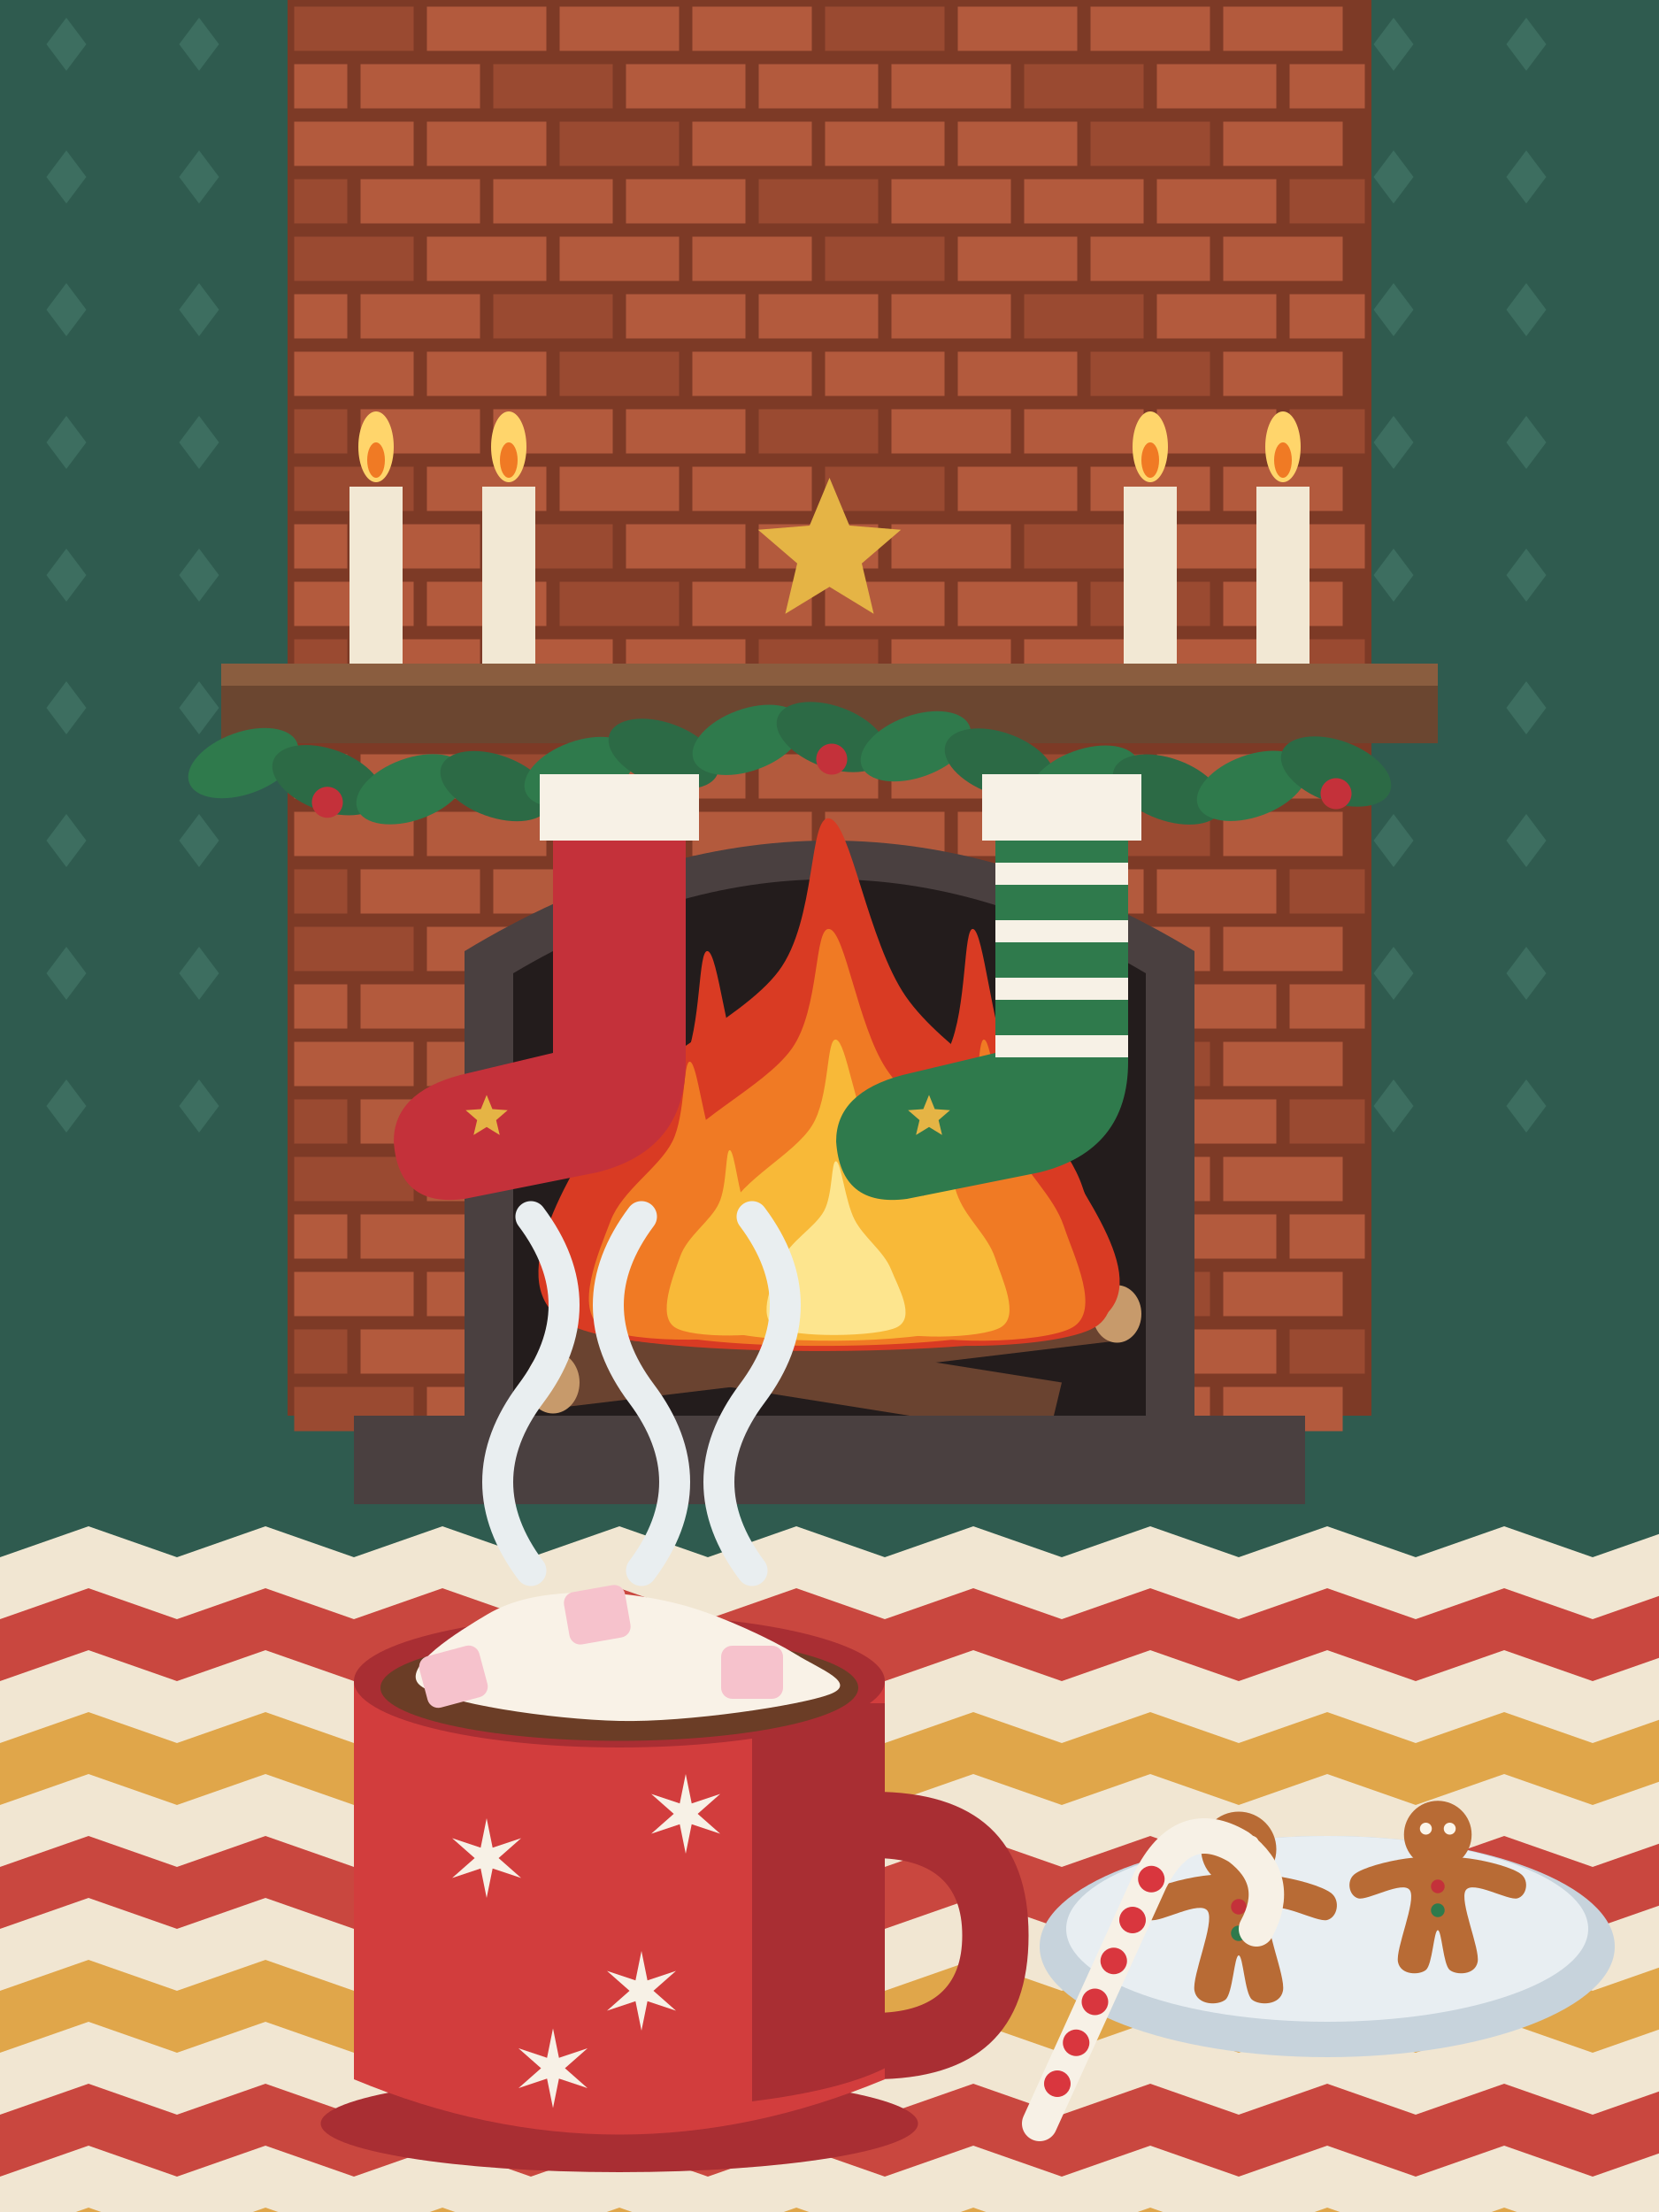
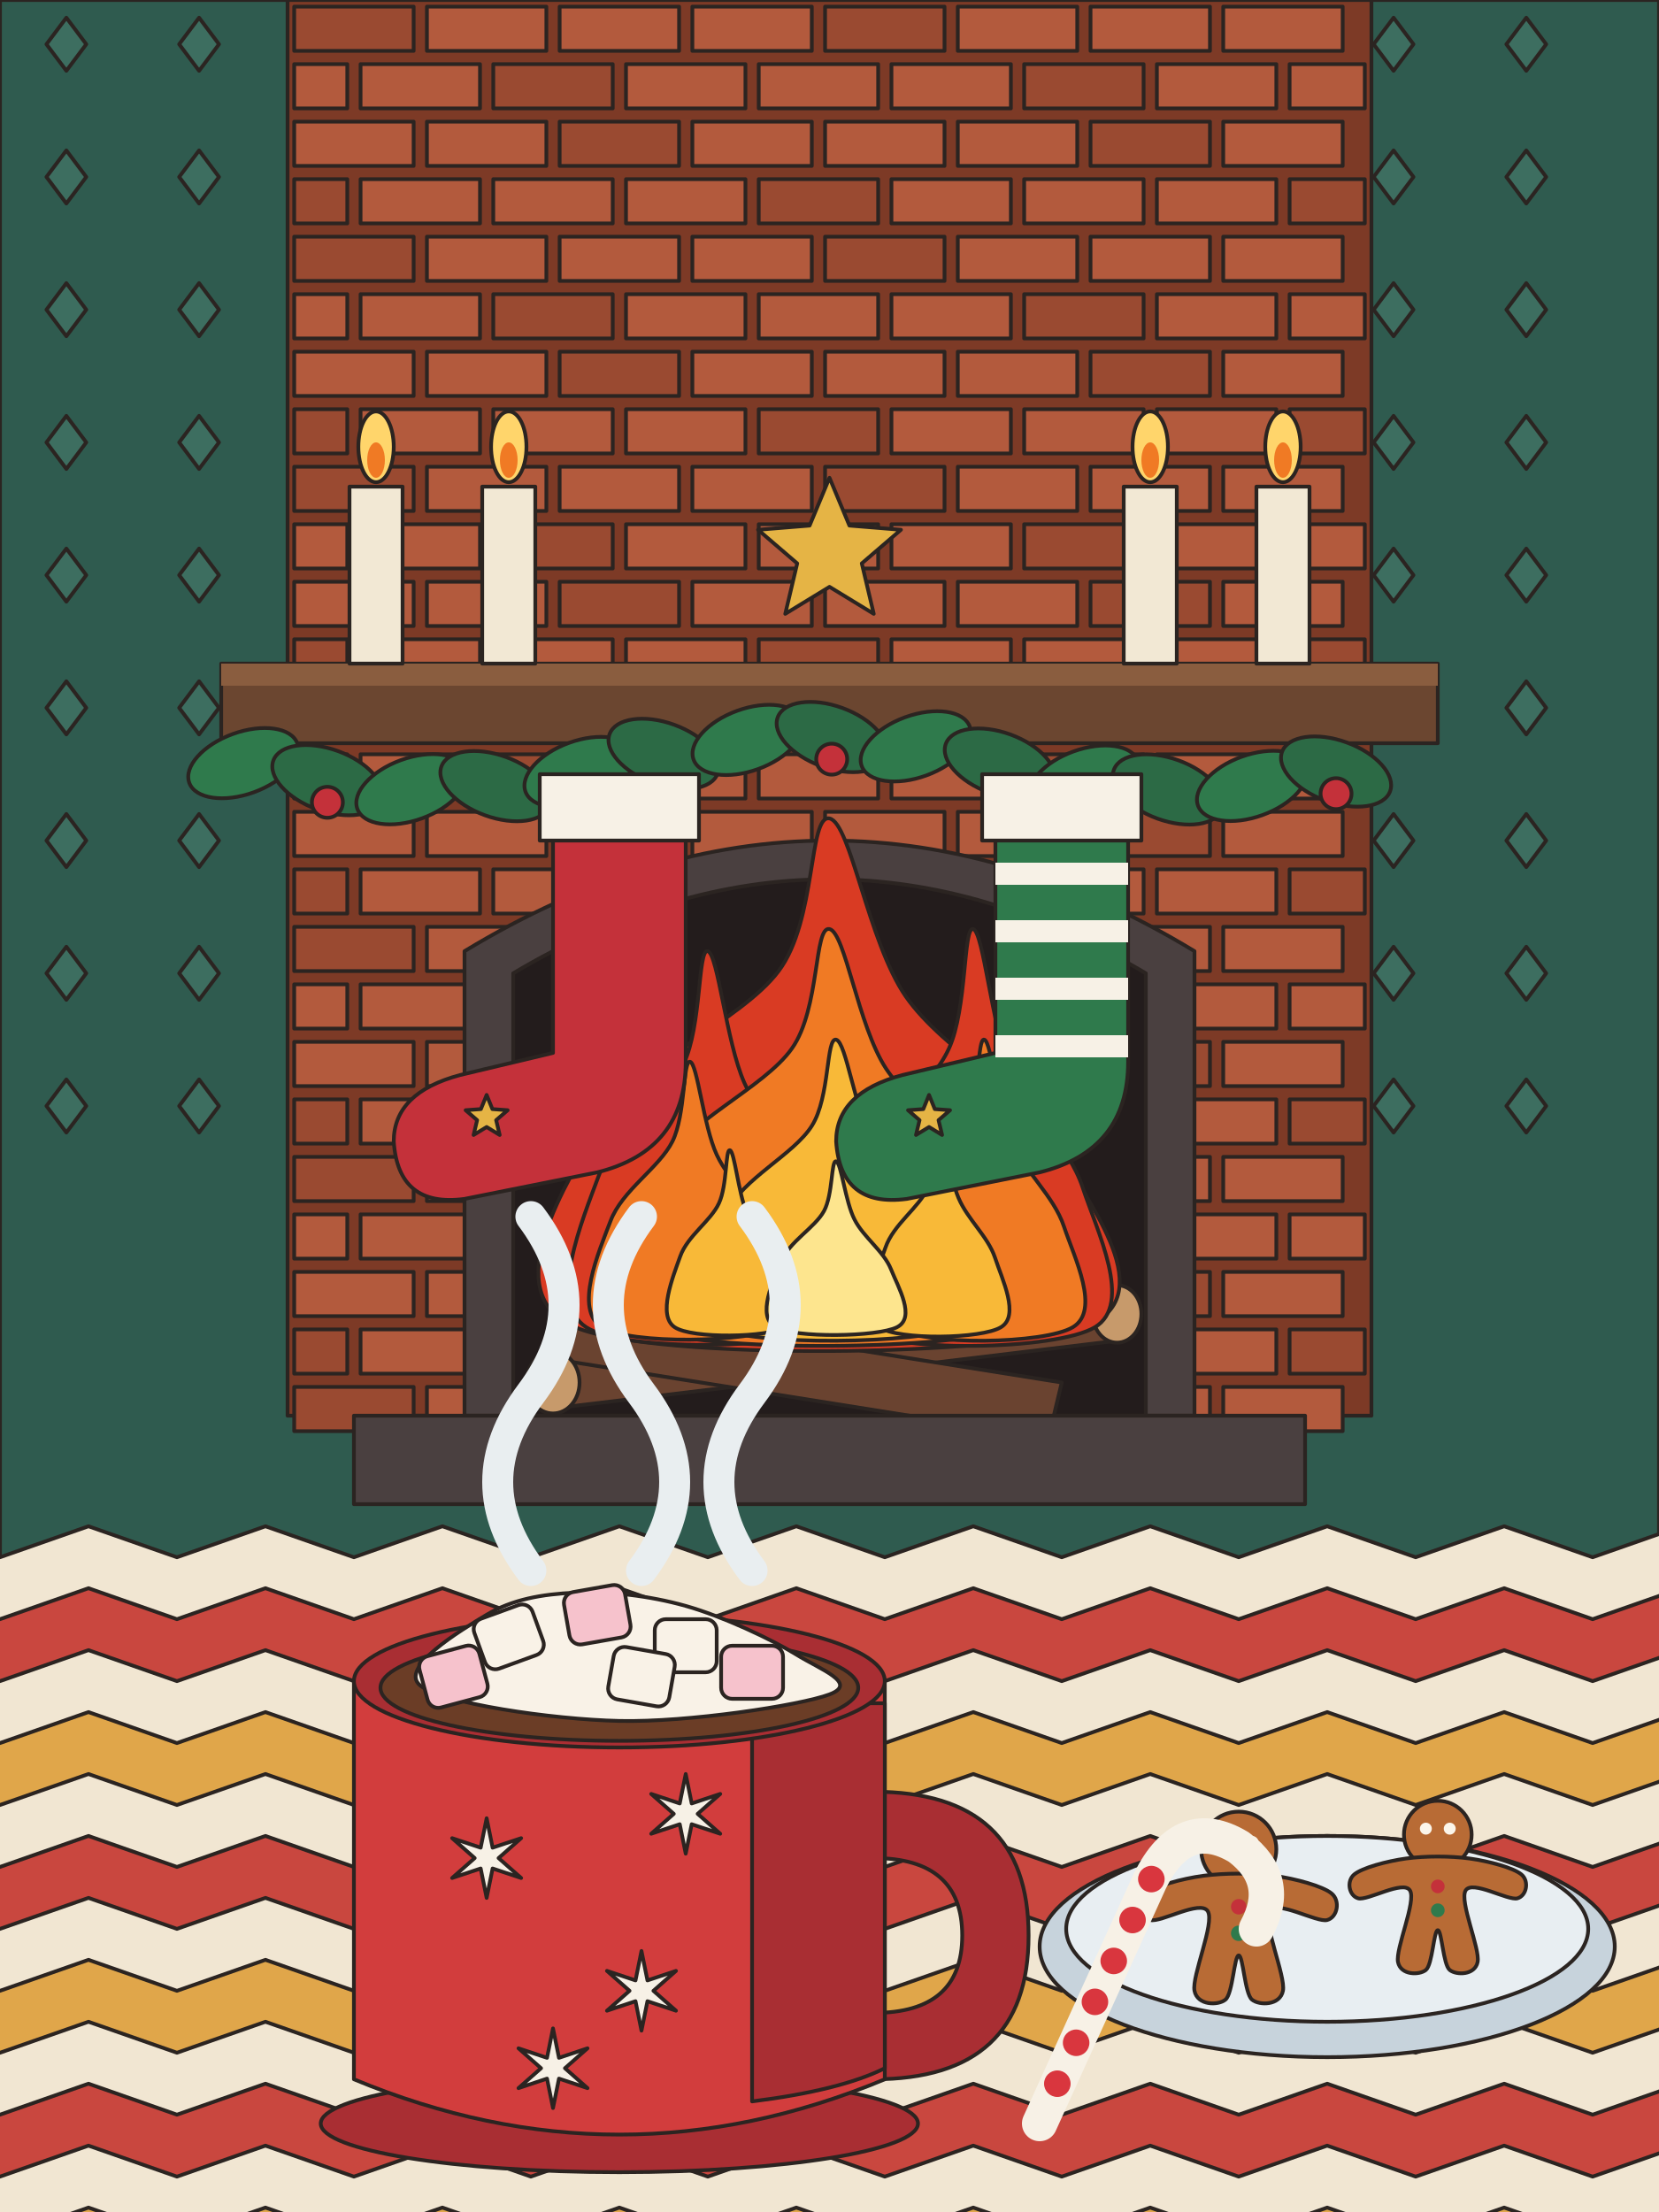
<svg xmlns="http://www.w3.org/2000/svg" viewBox="0 0 750 1000" width="750" height="1000">
-   <rect width="750" height="1000" fill="#ffffff" />
+   <style>path:not([fill="none"]):not(.ns),rect:not(.ns),circle:not(.ns),ellipse:not(.ns),polygon:not(.ns){stroke:#2b2421;stroke-width:1.7;stroke-linejoin:round}</style>
+   <rect width="750" height="1000" fill="#ffffff" class="ns" />
  <g>
    <rect x="0" y="0" width="750" height="1000" fill="#2f5b4f" />
    <polygon points="30,8 39,20 30,32 21,20" fill="#3d6e60" />
    <polygon points="90,8 99,20 90,32 81,20" fill="#3d6e60" />
    <polygon points="150,8 159,20 150,32 141,20" fill="#3d6e60" />
    <polygon points="210,8 219,20 210,32 201,20" fill="#3d6e60" />
    <polygon points="270,8 279,20 270,32 261,20" fill="#3d6e60" />
    <polygon points="330,8 339,20 330,32 321,20" fill="#3d6e60" />
    <polygon points="390,8 399,20 390,32 381,20" fill="#3d6e60" />
    <polygon points="450,8 459,20 450,32 441,20" fill="#3d6e60" />
    <polygon points="510,8 519,20 510,32 501,20" fill="#3d6e60" />
    <polygon points="570,8 579,20 570,32 561,20" fill="#3d6e60" />
    <polygon points="630,8 639,20 630,32 621,20" fill="#3d6e60" />
    <polygon points="690,8 699,20 690,32 681,20" fill="#3d6e60" />
    <polygon points="30,68 39,80 30,92 21,80" fill="#3d6e60" />
    <polygon points="90,68 99,80 90,92 81,80" fill="#3d6e60" />
    <polygon points="150,68 159,80 150,92 141,80" fill="#3d6e60" />
    <polygon points="210,68 219,80 210,92 201,80" fill="#3d6e60" />
    <polygon points="270,68 279,80 270,92 261,80" fill="#3d6e60" />
    <polygon points="330,68 339,80 330,92 321,80" fill="#3d6e60" />
    <polygon points="390,68 399,80 390,92 381,80" fill="#3d6e60" />
    <polygon points="450,68 459,80 450,92 441,80" fill="#3d6e60" />
    <polygon points="510,68 519,80 510,92 501,80" fill="#3d6e60" />
    <polygon points="570,68 579,80 570,92 561,80" fill="#3d6e60" />
    <polygon points="630,68 639,80 630,92 621,80" fill="#3d6e60" />
    <polygon points="690,68 699,80 690,92 681,80" fill="#3d6e60" />
    <polygon points="30,128 39,140 30,152 21,140" fill="#3d6e60" />
    <polygon points="90,128 99,140 90,152 81,140" fill="#3d6e60" />
    <polygon points="150,128 159,140 150,152 141,140" fill="#3d6e60" />
    <polygon points="210,128 219,140 210,152 201,140" fill="#3d6e60" />
    <polygon points="270,128 279,140 270,152 261,140" fill="#3d6e60" />
    <polygon points="330,128 339,140 330,152 321,140" fill="#3d6e60" />
    <polygon points="390,128 399,140 390,152 381,140" fill="#3d6e60" />
    <polygon points="450,128 459,140 450,152 441,140" fill="#3d6e60" />
    <polygon points="510,128 519,140 510,152 501,140" fill="#3d6e60" />
    <polygon points="570,128 579,140 570,152 561,140" fill="#3d6e60" />
    <polygon points="630,128 639,140 630,152 621,140" fill="#3d6e60" />
    <polygon points="690,128 699,140 690,152 681,140" fill="#3d6e60" />
    <polygon points="30,188 39,200 30,212 21,200" fill="#3d6e60" />
    <polygon points="90,188 99,200 90,212 81,200" fill="#3d6e60" />
    <polygon points="150,188 159,200 150,212 141,200" fill="#3d6e60" />
    <polygon points="210,188 219,200 210,212 201,200" fill="#3d6e60" />
    <polygon points="270,188 279,200 270,212 261,200" fill="#3d6e60" />
    <polygon points="330,188 339,200 330,212 321,200" fill="#3d6e60" />
    <polygon points="390,188 399,200 390,212 381,200" fill="#3d6e60" />
    <polygon points="450,188 459,200 450,212 441,200" fill="#3d6e60" />
    <polygon points="510,188 519,200 510,212 501,200" fill="#3d6e60" />
    <polygon points="570,188 579,200 570,212 561,200" fill="#3d6e60" />
    <polygon points="630,188 639,200 630,212 621,200" fill="#3d6e60" />
    <polygon points="690,188 699,200 690,212 681,200" fill="#3d6e60" />
    <polygon points="30,248 39,260 30,272 21,260" fill="#3d6e60" />
    <polygon points="90,248 99,260 90,272 81,260" fill="#3d6e60" />
    <polygon points="150,248 159,260 150,272 141,260" fill="#3d6e60" />
    <polygon points="210,248 219,260 210,272 201,260" fill="#3d6e60" />
    <polygon points="270,248 279,260 270,272 261,260" fill="#3d6e60" />
    <polygon points="330,248 339,260 330,272 321,260" fill="#3d6e60" />
    <polygon points="390,248 399,260 390,272 381,260" fill="#3d6e60" />
    <polygon points="450,248 459,260 450,272 441,260" fill="#3d6e60" />
    <polygon points="510,248 519,260 510,272 501,260" fill="#3d6e60" />
    <polygon points="570,248 579,260 570,272 561,260" fill="#3d6e60" />
    <polygon points="630,248 639,260 630,272 621,260" fill="#3d6e60" />
    <polygon points="690,248 699,260 690,272 681,260" fill="#3d6e60" />
    <polygon points="30,308 39,320 30,332 21,320" fill="#3d6e60" />
    <polygon points="90,308 99,320 90,332 81,320" fill="#3d6e60" />
    <polygon points="150,308 159,320 150,332 141,320" fill="#3d6e60" />
    <polygon points="210,308 219,320 210,332 201,320" fill="#3d6e60" />
    <polygon points="270,308 279,320 270,332 261,320" fill="#3d6e60" />
    <polygon points="330,308 339,320 330,332 321,320" fill="#3d6e60" />
    <polygon points="390,308 399,320 390,332 381,320" fill="#3d6e60" />
    <polygon points="450,308 459,320 450,332 441,320" fill="#3d6e60" />
    <polygon points="510,308 519,320 510,332 501,320" fill="#3d6e60" />
    <polygon points="570,308 579,320 570,332 561,320" fill="#3d6e60" />
    <polygon points="630,308 639,320 630,332 621,320" fill="#3d6e60" />
    <polygon points="690,308 699,320 690,332 681,320" fill="#3d6e60" />
    <polygon points="30,368 39,380 30,392 21,380" fill="#3d6e60" />
    <polygon points="90,368 99,380 90,392 81,380" fill="#3d6e60" />
    <polygon points="150,368 159,380 150,392 141,380" fill="#3d6e60" />
    <polygon points="210,368 219,380 210,392 201,380" fill="#3d6e60" />
    <polygon points="270,368 279,380 270,392 261,380" fill="#3d6e60" />
    <polygon points="330,368 339,380 330,392 321,380" fill="#3d6e60" />
    <polygon points="390,368 399,380 390,392 381,380" fill="#3d6e60" />
    <polygon points="450,368 459,380 450,392 441,380" fill="#3d6e60" />
    <polygon points="510,368 519,380 510,392 501,380" fill="#3d6e60" />
    <polygon points="570,368 579,380 570,392 561,380" fill="#3d6e60" />
    <polygon points="630,368 639,380 630,392 621,380" fill="#3d6e60" />
    <polygon points="690,368 699,380 690,392 681,380" fill="#3d6e60" />
    <polygon points="30,428 39,440 30,452 21,440" fill="#3d6e60" />
    <polygon points="90,428 99,440 90,452 81,440" fill="#3d6e60" />
    <polygon points="150,428 159,440 150,452 141,440" fill="#3d6e60" />
    <polygon points="210,428 219,440 210,452 201,440" fill="#3d6e60" />
    <polygon points="270,428 279,440 270,452 261,440" fill="#3d6e60" />
    <polygon points="330,428 339,440 330,452 321,440" fill="#3d6e60" />
    <polygon points="390,428 399,440 390,452 381,440" fill="#3d6e60" />
    <polygon points="450,428 459,440 450,452 441,440" fill="#3d6e60" />
    <polygon points="510,428 519,440 510,452 501,440" fill="#3d6e60" />
    <polygon points="570,428 579,440 570,452 561,440" fill="#3d6e60" />
    <polygon points="630,428 639,440 630,452 621,440" fill="#3d6e60" />
    <polygon points="690,428 699,440 690,452 681,440" fill="#3d6e60" />
    <polygon points="30,488 39,500 30,512 21,500" fill="#3d6e60" />
    <polygon points="90,488 99,500 90,512 81,500" fill="#3d6e60" />
    <polygon points="150,488 159,500 150,512 141,500" fill="#3d6e60" />
    <polygon points="210,488 219,500 210,512 201,500" fill="#3d6e60" />
    <polygon points="270,488 279,500 270,512 261,500" fill="#3d6e60" />
    <polygon points="330,488 339,500 330,512 321,500" fill="#3d6e60" />
    <polygon points="390,488 399,500 390,512 381,500" fill="#3d6e60" />
    <polygon points="450,488 459,500 450,512 441,500" fill="#3d6e60" />
    <polygon points="510,488 519,500 510,512 501,500" fill="#3d6e60" />
    <polygon points="570,488 579,500 570,512 561,500" fill="#3d6e60" />
    <polygon points="630,488 639,500 630,512 621,500" fill="#3d6e60" />
    <polygon points="690,488 699,500 690,512 681,500" fill="#3d6e60" />
    <rect x="130" y="0" width="490" height="640" fill="#7d3a26" />
    <rect x="133" y="3" width="54" height="20" fill="#9a4a31" />
    <rect x="193" y="3" width="54" height="20" fill="#b35a3d" />
    <rect x="253" y="3" width="54" height="20" fill="#b35a3d" />
    <rect x="313" y="3" width="54" height="20" fill="#b35a3d" />
    <rect x="373" y="3" width="54" height="20" fill="#9a4a31" />
    <rect x="433" y="3" width="54" height="20" fill="#b35a3d" />
    <rect x="493" y="3" width="54" height="20" fill="#b35a3d" />
    <rect x="553" y="3" width="54" height="20" fill="#b35a3d" />
    <rect x="133" y="29" width="24" height="20" fill="#b35a3d" />
    <rect x="163" y="29" width="54" height="20" fill="#b35a3d" />
    <rect x="223" y="29" width="54" height="20" fill="#9a4a31" />
    <rect x="283" y="29" width="54" height="20" fill="#b35a3d" />
    <rect x="343" y="29" width="54" height="20" fill="#b35a3d" />
    <rect x="403" y="29" width="54" height="20" fill="#b35a3d" />
    <rect x="463" y="29" width="54" height="20" fill="#9a4a31" />
    <rect x="523" y="29" width="54" height="20" fill="#b35a3d" />
    <rect x="583" y="29" width="34" height="20" fill="#b35a3d" />
    <rect x="133" y="55" width="54" height="20" fill="#b35a3d" />
    <rect x="193" y="55" width="54" height="20" fill="#b35a3d" />
    <rect x="253" y="55" width="54" height="20" fill="#9a4a31" />
    <rect x="313" y="55" width="54" height="20" fill="#b35a3d" />
    <rect x="373" y="55" width="54" height="20" fill="#b35a3d" />
    <rect x="433" y="55" width="54" height="20" fill="#b35a3d" />
    <rect x="493" y="55" width="54" height="20" fill="#9a4a31" />
    <rect x="553" y="55" width="54" height="20" fill="#b35a3d" />
    <rect x="133" y="81" width="24" height="20" fill="#9a4a31" />
    <rect x="163" y="81" width="54" height="20" fill="#b35a3d" />
    <rect x="223" y="81" width="54" height="20" fill="#b35a3d" />
    <rect x="283" y="81" width="54" height="20" fill="#b35a3d" />
    <rect x="343" y="81" width="54" height="20" fill="#9a4a31" />
    <rect x="403" y="81" width="54" height="20" fill="#b35a3d" />
    <rect x="463" y="81" width="54" height="20" fill="#b35a3d" />
    <rect x="523" y="81" width="54" height="20" fill="#b35a3d" />
    <rect x="583" y="81" width="34" height="20" fill="#9a4a31" />
    <rect x="133" y="107" width="54" height="20" fill="#9a4a31" />
    <rect x="193" y="107" width="54" height="20" fill="#b35a3d" />
    <rect x="253" y="107" width="54" height="20" fill="#b35a3d" />
    <rect x="313" y="107" width="54" height="20" fill="#b35a3d" />
    <rect x="373" y="107" width="54" height="20" fill="#9a4a31" />
    <rect x="433" y="107" width="54" height="20" fill="#b35a3d" />
    <rect x="493" y="107" width="54" height="20" fill="#b35a3d" />
    <rect x="553" y="107" width="54" height="20" fill="#b35a3d" />
    <rect x="133" y="133" width="24" height="20" fill="#b35a3d" />
    <rect x="163" y="133" width="54" height="20" fill="#b35a3d" />
    <rect x="223" y="133" width="54" height="20" fill="#9a4a31" />
    <rect x="283" y="133" width="54" height="20" fill="#b35a3d" />
    <rect x="343" y="133" width="54" height="20" fill="#b35a3d" />
    <rect x="403" y="133" width="54" height="20" fill="#b35a3d" />
    <rect x="463" y="133" width="54" height="20" fill="#9a4a31" />
    <rect x="523" y="133" width="54" height="20" fill="#b35a3d" />
    <rect x="583" y="133" width="34" height="20" fill="#b35a3d" />
    <rect x="133" y="159" width="54" height="20" fill="#b35a3d" />
    <rect x="193" y="159" width="54" height="20" fill="#b35a3d" />
    <rect x="253" y="159" width="54" height="20" fill="#9a4a31" />
    <rect x="313" y="159" width="54" height="20" fill="#b35a3d" />
    <rect x="373" y="159" width="54" height="20" fill="#b35a3d" />
    <rect x="433" y="159" width="54" height="20" fill="#b35a3d" />
    <rect x="493" y="159" width="54" height="20" fill="#9a4a31" />
    <rect x="553" y="159" width="54" height="20" fill="#b35a3d" />
    <rect x="133" y="185" width="24" height="20" fill="#9a4a31" />
    <rect x="163" y="185" width="54" height="20" fill="#b35a3d" />
    <rect x="223" y="185" width="54" height="20" fill="#b35a3d" />
    <rect x="283" y="185" width="54" height="20" fill="#b35a3d" />
    <rect x="343" y="185" width="54" height="20" fill="#9a4a31" />
    <rect x="403" y="185" width="54" height="20" fill="#b35a3d" />
    <rect x="463" y="185" width="54" height="20" fill="#b35a3d" />
    <rect x="523" y="185" width="54" height="20" fill="#b35a3d" />
    <rect x="583" y="185" width="34" height="20" fill="#9a4a31" />
    <rect x="133" y="211" width="54" height="20" fill="#9a4a31" />
    <rect x="193" y="211" width="54" height="20" fill="#b35a3d" />
    <rect x="253" y="211" width="54" height="20" fill="#b35a3d" />
    <rect x="313" y="211" width="54" height="20" fill="#b35a3d" />
    <rect x="373" y="211" width="54" height="20" fill="#9a4a31" />
    <rect x="433" y="211" width="54" height="20" fill="#b35a3d" />
    <rect x="493" y="211" width="54" height="20" fill="#b35a3d" />
    <rect x="553" y="211" width="54" height="20" fill="#b35a3d" />
    <rect x="133" y="237" width="24" height="20" fill="#b35a3d" />
    <rect x="163" y="237" width="54" height="20" fill="#b35a3d" />
    <rect x="223" y="237" width="54" height="20" fill="#9a4a31" />
    <rect x="283" y="237" width="54" height="20" fill="#b35a3d" />
    <rect x="343" y="237" width="54" height="20" fill="#b35a3d" />
    <rect x="403" y="237" width="54" height="20" fill="#b35a3d" />
    <rect x="463" y="237" width="54" height="20" fill="#9a4a31" />
    <rect x="523" y="237" width="54" height="20" fill="#b35a3d" />
    <rect x="583" y="237" width="34" height="20" fill="#b35a3d" />
    <rect x="133" y="263" width="54" height="20" fill="#b35a3d" />
    <rect x="193" y="263" width="54" height="20" fill="#b35a3d" />
    <rect x="253" y="263" width="54" height="20" fill="#9a4a31" />
    <rect x="313" y="263" width="54" height="20" fill="#b35a3d" />
    <rect x="373" y="263" width="54" height="20" fill="#b35a3d" />
    <rect x="433" y="263" width="54" height="20" fill="#b35a3d" />
    <rect x="493" y="263" width="54" height="20" fill="#9a4a31" />
    <rect x="553" y="263" width="54" height="20" fill="#b35a3d" />
    <rect x="133" y="289" width="24" height="20" fill="#9a4a31" />
    <rect x="163" y="289" width="54" height="20" fill="#b35a3d" />
    <rect x="223" y="289" width="54" height="20" fill="#b35a3d" />
    <rect x="283" y="289" width="54" height="20" fill="#b35a3d" />
    <rect x="343" y="289" width="54" height="20" fill="#9a4a31" />
    <rect x="403" y="289" width="54" height="20" fill="#b35a3d" />
    <rect x="463" y="289" width="54" height="20" fill="#b35a3d" />
    <rect x="523" y="289" width="54" height="20" fill="#b35a3d" />
    <rect x="583" y="289" width="34" height="20" fill="#9a4a31" />
    <rect x="133" y="315" width="54" height="20" fill="#9a4a31" />
    <rect x="193" y="315" width="54" height="20" fill="#b35a3d" />
    <rect x="253" y="315" width="54" height="20" fill="#b35a3d" />
    <rect x="313" y="315" width="54" height="20" fill="#b35a3d" />
    <rect x="373" y="315" width="54" height="20" fill="#9a4a31" />
    <rect x="433" y="315" width="54" height="20" fill="#b35a3d" />
    <rect x="493" y="315" width="54" height="20" fill="#b35a3d" />
    <rect x="553" y="315" width="54" height="20" fill="#b35a3d" />
    <rect x="133" y="341" width="24" height="20" fill="#b35a3d" />
    <rect x="163" y="341" width="54" height="20" fill="#b35a3d" />
    <rect x="223" y="341" width="54" height="20" fill="#9a4a31" />
    <rect x="283" y="341" width="54" height="20" fill="#b35a3d" />
    <rect x="343" y="341" width="54" height="20" fill="#b35a3d" />
    <rect x="403" y="341" width="54" height="20" fill="#b35a3d" />
    <rect x="463" y="341" width="54" height="20" fill="#9a4a31" />
    <rect x="523" y="341" width="54" height="20" fill="#b35a3d" />
    <rect x="583" y="341" width="34" height="20" fill="#b35a3d" />
    <rect x="133" y="367" width="54" height="20" fill="#b35a3d" />
    <rect x="193" y="367" width="54" height="20" fill="#b35a3d" />
    <rect x="253" y="367" width="54" height="20" fill="#9a4a31" />
    <rect x="313" y="367" width="54" height="20" fill="#b35a3d" />
    <rect x="373" y="367" width="54" height="20" fill="#b35a3d" />
    <rect x="433" y="367" width="54" height="20" fill="#b35a3d" />
    <rect x="493" y="367" width="54" height="20" fill="#9a4a31" />
    <rect x="553" y="367" width="54" height="20" fill="#b35a3d" />
    <rect x="133" y="393" width="24" height="20" fill="#9a4a31" />
    <rect x="163" y="393" width="54" height="20" fill="#b35a3d" />
    <rect x="223" y="393" width="54" height="20" fill="#b35a3d" />
    <rect x="283" y="393" width="54" height="20" fill="#b35a3d" />
    <rect x="343" y="393" width="54" height="20" fill="#9a4a31" />
    <rect x="403" y="393" width="54" height="20" fill="#b35a3d" />
    <rect x="463" y="393" width="54" height="20" fill="#b35a3d" />
    <rect x="523" y="393" width="54" height="20" fill="#b35a3d" />
    <rect x="583" y="393" width="34" height="20" fill="#9a4a31" />
    <rect x="133" y="419" width="54" height="20" fill="#9a4a31" />
    <rect x="193" y="419" width="54" height="20" fill="#b35a3d" />
    <rect x="253" y="419" width="54" height="20" fill="#b35a3d" />
    <rect x="313" y="419" width="54" height="20" fill="#b35a3d" />
    <rect x="373" y="419" width="54" height="20" fill="#9a4a31" />
    <rect x="433" y="419" width="54" height="20" fill="#b35a3d" />
    <rect x="493" y="419" width="54" height="20" fill="#b35a3d" />
    <rect x="553" y="419" width="54" height="20" fill="#b35a3d" />
    <rect x="133" y="445" width="24" height="20" fill="#b35a3d" />
    <rect x="163" y="445" width="54" height="20" fill="#b35a3d" />
    <rect x="223" y="445" width="54" height="20" fill="#9a4a31" />
    <rect x="283" y="445" width="54" height="20" fill="#b35a3d" />
    <rect x="343" y="445" width="54" height="20" fill="#b35a3d" />
    <rect x="403" y="445" width="54" height="20" fill="#b35a3d" />
    <rect x="463" y="445" width="54" height="20" fill="#9a4a31" />
    <rect x="523" y="445" width="54" height="20" fill="#b35a3d" />
    <rect x="583" y="445" width="34" height="20" fill="#b35a3d" />
    <rect x="133" y="471" width="54" height="20" fill="#b35a3d" />
    <rect x="193" y="471" width="54" height="20" fill="#b35a3d" />
    <rect x="253" y="471" width="54" height="20" fill="#9a4a31" />
    <rect x="313" y="471" width="54" height="20" fill="#b35a3d" />
    <rect x="373" y="471" width="54" height="20" fill="#b35a3d" />
    <rect x="433" y="471" width="54" height="20" fill="#b35a3d" />
    <rect x="493" y="471" width="54" height="20" fill="#9a4a31" />
    <rect x="553" y="471" width="54" height="20" fill="#b35a3d" />
    <rect x="133" y="497" width="24" height="20" fill="#9a4a31" />
    <rect x="163" y="497" width="54" height="20" fill="#b35a3d" />
    <rect x="223" y="497" width="54" height="20" fill="#b35a3d" />
    <rect x="283" y="497" width="54" height="20" fill="#b35a3d" />
    <rect x="343" y="497" width="54" height="20" fill="#9a4a31" />
    <rect x="403" y="497" width="54" height="20" fill="#b35a3d" />
    <rect x="463" y="497" width="54" height="20" fill="#b35a3d" />
    <rect x="523" y="497" width="54" height="20" fill="#b35a3d" />
    <rect x="583" y="497" width="34" height="20" fill="#9a4a31" />
    <rect x="133" y="523" width="54" height="20" fill="#9a4a31" />
    <rect x="193" y="523" width="54" height="20" fill="#b35a3d" />
    <rect x="253" y="523" width="54" height="20" fill="#b35a3d" />
    <rect x="313" y="523" width="54" height="20" fill="#b35a3d" />
    <rect x="373" y="523" width="54" height="20" fill="#9a4a31" />
    <rect x="433" y="523" width="54" height="20" fill="#b35a3d" />
    <rect x="493" y="523" width="54" height="20" fill="#b35a3d" />
    <rect x="553" y="523" width="54" height="20" fill="#b35a3d" />
    <rect x="133" y="549" width="24" height="20" fill="#b35a3d" />
    <rect x="163" y="549" width="54" height="20" fill="#b35a3d" />
    <rect x="223" y="549" width="54" height="20" fill="#9a4a31" />
    <rect x="283" y="549" width="54" height="20" fill="#b35a3d" />
    <rect x="343" y="549" width="54" height="20" fill="#b35a3d" />
    <rect x="403" y="549" width="54" height="20" fill="#b35a3d" />
    <rect x="463" y="549" width="54" height="20" fill="#9a4a31" />
    <rect x="523" y="549" width="54" height="20" fill="#b35a3d" />
    <rect x="583" y="549" width="34" height="20" fill="#b35a3d" />
    <rect x="133" y="575" width="54" height="20" fill="#b35a3d" />
    <rect x="193" y="575" width="54" height="20" fill="#b35a3d" />
    <rect x="253" y="575" width="54" height="20" fill="#9a4a31" />
    <rect x="313" y="575" width="54" height="20" fill="#b35a3d" />
    <rect x="373" y="575" width="54" height="20" fill="#b35a3d" />
    <rect x="433" y="575" width="54" height="20" fill="#b35a3d" />
    <rect x="493" y="575" width="54" height="20" fill="#9a4a31" />
    <rect x="553" y="575" width="54" height="20" fill="#b35a3d" />
    <rect x="133" y="601" width="24" height="20" fill="#9a4a31" />
    <rect x="163" y="601" width="54" height="20" fill="#b35a3d" />
    <rect x="223" y="601" width="54" height="20" fill="#b35a3d" />
    <rect x="283" y="601" width="54" height="20" fill="#b35a3d" />
    <rect x="343" y="601" width="54" height="20" fill="#9a4a31" />
    <rect x="403" y="601" width="54" height="20" fill="#b35a3d" />
    <rect x="463" y="601" width="54" height="20" fill="#b35a3d" />
    <rect x="523" y="601" width="54" height="20" fill="#b35a3d" />
    <rect x="583" y="601" width="34" height="20" fill="#9a4a31" />
    <rect x="133" y="627" width="54" height="20" fill="#9a4a31" />
    <rect x="193" y="627" width="54" height="20" fill="#b35a3d" />
    <rect x="253" y="627" width="54" height="20" fill="#b35a3d" />
    <rect x="313" y="627" width="54" height="20" fill="#b35a3d" />
    <rect x="373" y="627" width="54" height="20" fill="#9a4a31" />
    <rect x="433" y="627" width="54" height="20" fill="#b35a3d" />
    <rect x="493" y="627" width="54" height="20" fill="#b35a3d" />
    <rect x="553" y="627" width="54" height="20" fill="#b35a3d" />
    <path d="M210,640 V430 Q375,330 540,430 V640 Z" fill="#4a4040" />
    <path d="M232,640 V440 Q375,355 518,440 V640 Z" fill="#231c1c" />
    <polygon points="250,610 500,580 506,606 256,636" fill="#6a4330" />
    <polygon points="260,590 480,625 474,650 254,615" fill="#6a4330" />
    <ellipse cx="250" cy="625" rx="12" ry="14" fill="#c79a6b" />
    <ellipse cx="505" cy="594" rx="11" ry="13" fill="#c79a6b" />
    <path d="M260,600C223.6,584.7 256.2,534.8 271.5,508C286.8,481.2 334.8,462 352,439C369.3,416 365.4,368.1 375,370C384.6,371.9 392.3,425.6 409.5,450.5C426.8,475.4 465.1,494.6 478.5,519.5C491.9,544.4 526.4,586.6 490,600C453.6,613.4 296.4,615.3 260,600Z" fill="#d93b23" />
    <path d="M265,600C247.6,588.7 263.2,551.8 270.5,532C277.8,512.2 300.8,498 309,481C317.3,464 315.4,428.6 320,430C324.6,431.4 328.3,471.1 336.5,489.5C344.8,507.9 363.1,522.1 369.5,540.5C375.9,558.9 392.4,590.1 375,600C357.6,609.9 282.4,611.3 265,600Z" fill="#d93b23" />
    <path d="M385,600C367.6,588 383.2,549 390.5,528C397.8,507 420.8,492 429,474C437.3,456 435.4,418.5 440,420C444.6,421.5 448.3,463.5 456.5,483C464.8,502.5 483.1,517.5 489.5,537C495.9,556.5 512.4,589.5 495,600C477.6,610.5 402.4,612 385,600Z" fill="#d93b23" />
    <path d="M290,600C263.1,588 287.2,549 298.5,528C309.8,507 345.3,492 358,474C370.8,456 367.9,418.5 375,420C382.1,421.5 387.8,463.5 400.5,483C413.3,502.5 441.6,517.5 451.5,537C461.4,556.5 486.9,589.5 460,600C433.1,610.5 316.9,612 290,600Z" fill="#f07a24" />
    <path d="M272,600C259.3,592 270.7,566 276,552C281.3,538 298,528 304,516C310,504 308.7,479 312,480C315.3,481 318,509 324,522C330,535 343.3,545 348,558C352.7,571 364.7,593 352,600C339.3,607 284.7,608 272,600Z" fill="#f07a24" />
    <path d="M405,600C392.3,591.3 403.7,563.2 409,548C414.3,532.8 431,522 437,509C443,496 441.7,468.9 445,470C448.3,471.1 451,501.4 457,515.5C463,529.6 476.3,540.4 481,554.5C485.7,568.6 497.7,592.4 485,600C472.3,607.6 417.7,608.7 405,600Z" fill="#f07a24" />
    <path d="M323,600C305.6,591.3 321.2,563.2 328.5,548C335.8,532.8 358.8,522 367,509C375.3,496 373.4,468.9 378,470C382.6,471.1 386.3,501.4 394.5,515.5C402.8,529.6 421.1,540.4 427.5,554.5C433.9,568.6 450.4,592.4 433,600C415.6,607.6 340.4,608.7 323,600Z" fill="#f8b938" />
    <path d="M305,600C297.1,594.7 304.2,577.3 307.5,568C310.8,558.7 321.3,552 325,544C328.8,536 327.9,519.3 330,520C332.1,520.7 333.8,539.3 337.5,548C341.3,556.7 349.6,563.3 352.5,572C355.4,580.7 362.9,595.3 355,600C347.1,604.7 312.9,605.3 305,600Z" fill="#f8b938" />
    <path d="M397.5,600C388.8,594 396.6,574.5 400.3,564C403.9,553.5 415.4,546 419.5,537C423.6,528 422.7,509.3 425,510C427.3,510.8 429.1,531.8 433.3,541.5C437.4,551.3 446.5,558.8 449.8,568.5C453,578.3 461.2,594.8 452.5,600C443.8,605.3 406.2,606 397.5,600Z" fill="#f8b938" />
    <path d="M350.5,600C341.8,595 349.6,578.8 353.3,570C356.9,561.3 368.4,555 372.5,547.5C376.6,540 375.7,524.4 378,525C380.3,525.6 382.1,543.1 386.3,551.3C390.4,559.4 399.5,565.6 402.8,573.8C406,581.9 414.2,595.6 405.5,600C396.8,604.4 359.2,605 350.5,600Z" fill="#fde58e" />
    <rect x="160" y="640" width="430" height="40" fill="#4a4040" />
    <rect x="100" y="300" width="550" height="36" fill="#6b4630" />
-     <rect x="100" y="300" width="550" height="10" fill="#8a5d3f" />
+     <rect class="ns" x="100" y="300" width="550" height="10" fill="#8a5d3f" />
    <rect x="158" y="220" width="24" height="80" fill="#f2e8d4" />
    <ellipse cx="170" cy="202" rx="8" ry="16" fill="#ffd56b" />
-     <ellipse cx="170" cy="208" rx="4" ry="8" fill="#f07a24" />
+     <ellipse class="ns" cx="170" cy="208" rx="4" ry="8" fill="#f07a24" />
    <rect x="218" y="220" width="24" height="80" fill="#f2e8d4" />
    <ellipse cx="230" cy="202" rx="8" ry="16" fill="#ffd56b" />
-     <ellipse cx="230" cy="208" rx="4" ry="8" fill="#f07a24" />
+     <ellipse class="ns" cx="230" cy="208" rx="4" ry="8" fill="#f07a24" />
    <rect x="508" y="220" width="24" height="80" fill="#f2e8d4" />
    <ellipse cx="520" cy="202" rx="8" ry="16" fill="#ffd56b" />
-     <ellipse cx="520" cy="208" rx="4" ry="8" fill="#f07a24" />
+     <ellipse class="ns" cx="520" cy="208" rx="4" ry="8" fill="#f07a24" />
    <rect x="568" y="220" width="24" height="80" fill="#f2e8d4" />
    <ellipse cx="580" cy="202" rx="8" ry="16" fill="#ffd56b" />
-     <ellipse cx="580" cy="208" rx="4" ry="8" fill="#f07a24" />
+     <ellipse class="ns" cx="580" cy="208" rx="4" ry="8" fill="#f07a24" />
    <polygon points="375,216 384,237.6 407.3,239.5 389.6,254.7 395,277.5 375,265.3 355,277.5 360.4,254.7 342.7,239.5 366,237.6" fill="#e5b445" />
    <ellipse cx="110" cy="345" rx="26" ry="14" fill="#2f7a4c" transform="rotate(-20 110 345)" />
    <ellipse cx="148" cy="352.7" rx="26" ry="14" fill="#2c6a45" transform="rotate(20 148 352.7306)" />
    <circle cx="148" cy="362.7" r="7" fill="#c4313a" />
    <ellipse cx="186" cy="356.8" rx="26" ry="14" fill="#2f7a4c" transform="rotate(-20 186 356.8254)" />
    <ellipse cx="224" cy="355.4" rx="26" ry="14" fill="#2c6a45" transform="rotate(20 224 355.3585)" />
    <ellipse cx="262" cy="349" rx="26" ry="14" fill="#2f7a4c" transform="rotate(-20 262 349.0199)" />
    <circle cx="262" cy="359" r="7" fill="#c4313a" />
    <ellipse cx="300" cy="340.8" rx="26" ry="14" fill="#2c6a45" transform="rotate(20 300 340.7906)" />
    <ellipse cx="338" cy="334.5" rx="26" ry="14" fill="#2f7a4c" transform="rotate(-20 338 334.5411)" />
    <ellipse cx="376" cy="333.2" rx="26" ry="14" fill="#2c6a45" transform="rotate(20 376 333.2106)" />
    <circle cx="376" cy="343.2" r="7" fill="#c4313a" />
    <ellipse cx="414" cy="337.4" rx="26" ry="14" fill="#2f7a4c" transform="rotate(-20 414 337.4248)" />
    <ellipse cx="452" cy="345.2" rx="26" ry="14" fill="#2c6a45" transform="rotate(20 452 345.2018)" />
    <ellipse cx="490" cy="352.9" rx="26" ry="14" fill="#2f7a4c" transform="rotate(-20 490 352.8838)" />
    <circle cx="490" cy="362.9" r="7" fill="#c4313a" />
    <ellipse cx="528" cy="356.9" rx="26" ry="14" fill="#2c6a45" transform="rotate(20 528 356.858)" />
    <ellipse cx="566" cy="355.3" rx="26" ry="14" fill="#2f7a4c" transform="rotate(-20 566 355.2552)" />
    <ellipse cx="604" cy="348.8" rx="26" ry="14" fill="#2c6a45" transform="rotate(20 604 348.8292)" />
    <circle cx="604" cy="358.8" r="7" fill="#c4313a" />
    <path d="M250,360 h60 v120 q0,40 -40,50 l-60,12 q-30,4 -32,-26 q0,-22 30,-30 l42,-10 z" fill="#c4313a" />
    <rect x="244" y="350" width="72" height="30" fill="#f7f1e6" />
    <polygon points="220,495 222.6,501.4 229.5,501.9 224.3,506.4 225.9,513.1 220,509.5 214.1,513.1 215.7,506.4 210.5,501.9 217.4,501.4" fill="#e5b445" />
    <path d="M450,360 h60 v120 q0,40 -40,50 l-60,12 q-30,4 -32,-26 q0,-22 30,-30 l42,-10 z" fill="#2f7a4c" />
-     <rect x="450" y="390" width="60" height="10" fill="#f7f1e6" />
-     <rect x="450" y="416" width="60" height="10" fill="#f7f1e6" />
-     <rect x="450" y="442" width="60" height="10" fill="#f7f1e6" />
-     <rect x="450" y="468" width="60" height="10" fill="#f7f1e6" />
+     <rect class="ns" x="450" y="390" width="60" height="10" fill="#f7f1e6" />
+     <rect class="ns" x="450" y="416" width="60" height="10" fill="#f7f1e6" />
+     <rect class="ns" x="450" y="442" width="60" height="10" fill="#f7f1e6" />
+     <rect class="ns" x="450" y="468" width="60" height="10" fill="#f7f1e6" />
    <rect x="444" y="350" width="72" height="30" fill="#f7f1e6" />
    <polygon points="420,495 422.6,501.4 429.5,501.9 424.3,506.4 425.9,513.1 420,509.5 414.1,513.1 415.7,506.4 410.5,501.9 417.4,501.4" fill="#e5b445" />
    <path d="M-40,690 L0,704 L40,690 L80,704 L120,690 L160,704 L200,690 L240,704 L280,690 L320,704 L360,690 L400,704 L440,690 L480,704 L520,690 L560,704 L600,690 L640,704 L680,690 L720,704 L760,690 L790,1020 L-40,1020 Z" fill="#f1e6d2" />
    <path d="M-40,718 L0,732 L40,718 L80,732 L120,718 L160,732 L200,718 L240,732 L280,718 L320,732 L360,718 L400,732 L440,718 L480,732 L520,718 L560,732 L600,718 L640,732 L680,718 L720,732 L760,718 L790,1020 L-40,1020 Z" fill="#c9473f" />
    <path d="M-40,746 L0,760 L40,746 L80,760 L120,746 L160,760 L200,746 L240,760 L280,746 L320,760 L360,746 L400,760 L440,746 L480,760 L520,746 L560,760 L600,746 L640,760 L680,746 L720,760 L760,746 L790,1020 L-40,1020 Z" fill="#f1e6d2" />
    <path d="M-40,774 L0,788 L40,774 L80,788 L120,774 L160,788 L200,774 L240,788 L280,774 L320,788 L360,774 L400,788 L440,774 L480,788 L520,774 L560,788 L600,774 L640,788 L680,774 L720,788 L760,774 L790,1020 L-40,1020 Z" fill="#e0a64a" />
    <path d="M-40,802 L0,816 L40,802 L80,816 L120,802 L160,816 L200,802 L240,816 L280,802 L320,816 L360,802 L400,816 L440,802 L480,816 L520,802 L560,816 L600,802 L640,816 L680,802 L720,816 L760,802 L790,1020 L-40,1020 Z" fill="#f1e6d2" />
    <path d="M-40,830 L0,844 L40,830 L80,844 L120,830 L160,844 L200,830 L240,844 L280,830 L320,844 L360,830 L400,844 L440,830 L480,844 L520,830 L560,844 L600,830 L640,844 L680,830 L720,844 L760,830 L790,1020 L-40,1020 Z" fill="#c9473f" />
    <path d="M-40,858 L0,872 L40,858 L80,872 L120,858 L160,872 L200,858 L240,872 L280,858 L320,872 L360,858 L400,872 L440,858 L480,872 L520,858 L560,872 L600,858 L640,872 L680,858 L720,872 L760,858 L790,1020 L-40,1020 Z" fill="#f1e6d2" />
    <path d="M-40,886 L0,900 L40,886 L80,900 L120,886 L160,900 L200,886 L240,900 L280,886 L320,900 L360,886 L400,900 L440,886 L480,900 L520,886 L560,900 L600,886 L640,900 L680,886 L720,900 L760,886 L790,1020 L-40,1020 Z" fill="#e0a64a" />
    <path d="M-40,914 L0,928 L40,914 L80,928 L120,914 L160,928 L200,914 L240,928 L280,914 L320,928 L360,914 L400,928 L440,914 L480,928 L520,914 L560,928 L600,914 L640,928 L680,914 L720,928 L760,914 L790,1020 L-40,1020 Z" fill="#f1e6d2" />
    <path d="M-40,942 L0,956 L40,942 L80,956 L120,942 L160,956 L200,942 L240,956 L280,942 L320,956 L360,942 L400,956 L440,942 L480,956 L520,942 L560,956 L600,942 L640,956 L680,942 L720,956 L760,942 L790,1020 L-40,1020 Z" fill="#c9473f" />
    <path d="M-40,970 L0,984 L40,970 L80,984 L120,970 L160,984 L200,970 L240,984 L280,970 L320,984 L360,970 L400,984 L440,970 L480,984 L520,970 L560,984 L600,970 L640,984 L680,970 L720,984 L760,970 L790,1020 L-40,1020 Z" fill="#f1e6d2" />
    <path d="M-40,998 L0,1012 L40,998 L80,1012 L120,998 L160,1012 L200,998 L240,1012 L280,998 L320,1012 L360,998 L400,1012 L440,998 L480,1012 L520,998 L560,1012 L600,998 L640,1012 L680,998 L720,1012 L760,998 L790,1020 L-40,1020 Z" fill="#e0a64a" />
    <ellipse cx="600" cy="880" rx="130" ry="50" fill="#c7d3dc" />
    <ellipse cx="600" cy="872" rx="118" ry="42" fill="#e8eef2" />
    <circle cx="560" cy="836" r="17" fill="#b86b35" />
    <path d="M544,848C534.3,849.3 522,852.7 518,856C514,859.3 515.3,866.7 520,868C524.7,869.3 542.7,858.7 546,864C549.3,869.3 538.7,893.3 540,900C541.3,906.7 550.7,906.7 554,904C557.3,901.3 558,884 560,884C562,884 562.7,901.3 566,904C569.3,906.7 578.7,906.7 580,900C581.3,893.3 570.7,869.3 574,864C577.3,858.7 595.3,869.3 600,868C604.7,866.7 606,859.3 602,856C598,852.7 585.7,849.3 576,848C566.3,846.7 553.7,846.7 544,848Z" fill="#b86b35" />
-     <circle cx="554" cy="833" r="3" fill="#fbf5ea" />
-     <circle cx="566" cy="833" r="3" fill="#fbf5ea" />
-     <circle cx="560" cy="862" r="3.5" fill="#c4313a" />
-     <circle cx="560" cy="874" r="3.5" fill="#2f7a4c" />
+     <circle class="ns" cx="554" cy="833" r="3" fill="#fbf5ea" />
+     <circle class="ns" cx="566" cy="833" r="3" fill="#fbf5ea" />
+     <circle class="ns" cx="560" cy="862" r="3.5" fill="#c4313a" />
+     <circle class="ns" cx="560" cy="874" r="3.5" fill="#2f7a4c" />
    <circle cx="650" cy="829.4" r="15.3" fill="#b86b35" />
    <path d="M635.6,840.2C626.9,841.4 615.8,844.4 612.2,847.4C608.6,850.4 609.8,857 614,858.2C618.2,859.4 634.4,849.8 637.4,854.6C640.4,859.4 630.8,881 632,887C633.2,893 641.6,893 644.6,890.6C647.6,888.2 648.2,872.6 650,872.6C651.8,872.6 652.4,888.2 655.4,890.6C658.4,893 666.8,893 668,887C669.2,881 659.6,859.4 662.6,854.6C665.6,849.8 681.8,859.4 686,858.2C690.2,857 691.4,850.4 687.8,847.4C684.2,844.4 673.1,841.4 664.4,840.2C655.7,839 644.3,839 635.6,840.2Z" fill="#b86b35" />
-     <circle cx="644.6" cy="826.7" r="2.7" fill="#fbf5ea" />
-     <circle cx="655.4" cy="826.7" r="2.7" fill="#fbf5ea" />
-     <circle cx="650" cy="852.8" r="3.1" fill="#c4313a" />
-     <circle cx="650" cy="863.6" r="3.1" fill="#2f7a4c" />
+     <circle class="ns" cx="644.6" cy="826.7" r="2.7" fill="#fbf5ea" />
+     <circle class="ns" cx="655.4" cy="826.7" r="2.7" fill="#fbf5ea" />
+     <circle class="ns" cx="650" cy="852.8" r="3.1" fill="#c4313a" />
+     <circle class="ns" cx="650" cy="863.6" r="3.1" fill="#2f7a4c" />
    <path d="M470,960 L520,850 Q535,820 560,835 Q580,850 568,872" fill="none" stroke="#f7f1e6" stroke-width="16" stroke-linecap="round" />
-     <circle cx="478" cy="942" r="6" fill="#d9363e" />
-     <circle cx="486.5" cy="923.5" r="6" fill="#d9363e" />
-     <circle cx="495" cy="905" r="6" fill="#d9363e" />
-     <circle cx="503.5" cy="886.5" r="6" fill="#d9363e" />
-     <circle cx="512" cy="868" r="6" fill="#d9363e" />
-     <circle cx="520.5" cy="849.5" r="6" fill="#d9363e" />
+     <circle class="ns" cx="478" cy="942" r="6" fill="#d9363e" />
+     <circle class="ns" cx="486.5" cy="923.5" r="6" fill="#d9363e" />
+     <circle class="ns" cx="495" cy="905" r="6" fill="#d9363e" />
+     <circle class="ns" cx="503.5" cy="886.5" r="6" fill="#d9363e" />
+     <circle class="ns" cx="512" cy="868" r="6" fill="#d9363e" />
+     <circle class="ns" cx="520.5" cy="849.5" r="6" fill="#d9363e" />
    <ellipse cx="280" cy="960" rx="135" ry="22" fill="#a92e33" />
    <path d="M395,810 q70,0 70,65 q0,65 -70,65 v-30 q40,0 40,-35 q0,-35 -40,-35 z" fill="#a92e33" />
    <path d="M160,760 V940 Q280,990 400,940 V760 Z" fill="#d23d3d" />
    <path d="M340,770 V950 Q380,945 400,935 V770 Z" fill="#a92e33" />
    <polygon points="220,822 222.7,835.3 235.6,831 225.4,840 235.6,849 222.7,844.7 220,858 217.3,844.7 204.4,849 214.6,840 204.4,831 217.3,835.3" fill="#f7f1e6" />
    <polygon points="290,882 292.7,895.3 305.6,891 295.4,900 305.6,909 292.7,904.7 290,918 287.3,904.7 274.4,909 284.6,900 274.4,891 287.3,895.3" fill="#f7f1e6" />
    <polygon points="250,917 252.7,930.3 265.6,926 255.4,935 265.6,944 252.7,939.7 250,953 247.3,939.7 234.4,944 244.6,935 234.4,926 247.3,930.3" fill="#f7f1e6" />
    <polygon points="310,802 312.7,815.3 325.6,811 315.4,820 325.6,829 312.7,824.7 310,838 307.3,824.7 294.4,829 304.6,820 294.4,811 307.3,815.3" fill="#f7f1e6" />
    <ellipse cx="280" cy="760" rx="120" ry="30" fill="#a92e33" />
    <ellipse cx="280" cy="763" rx="108" ry="24" fill="#6b3d26" />
    <path d="M190,762C180,754 208.3,737 220,730C231.7,723 245,720.7 260,720C275,719.3 293.3,721.3 310,726C326.7,730.7 349.2,741.3 360,748C370.8,754.7 388.3,761 375,766C361.7,771 310.8,778.7 280,778C249.2,777.3 200,770 190,762Z" fill="#f9f2e7" />
    <rect x="216" y="728" width="28" height="24" fill="#f9f2e7" transform="rotate(-20 230 740)" rx="5" />
    <rect x="256" y="718" width="28" height="24" fill="#f6c2cc" transform="rotate(-10 270 730)" rx="5" />
    <rect x="296" y="732" width="28" height="24" fill="#f9f2e7" transform="rotate(0 310 744)" rx="5" />
    <rect x="326" y="744" width="28" height="24" fill="#f6c2cc" transform="rotate(0 340 756)" rx="5" />
    <rect x="191" y="746" width="28" height="24" fill="#f6c2cc" transform="rotate(-15 205 758)" rx="5" />
    <rect x="276" y="746" width="28" height="24" fill="#f9f2e7" transform="rotate(10 290 758)" rx="5" />
    <path d="M240,710 q-30,-40 0,-80 q30,-40 0,-80" fill="none" stroke="#e9eef0" stroke-width="14" stroke-linecap="round" />
    <path d="M290,710 q30,-40 0,-80 q-30,-40 0,-80" fill="none" stroke="#e9eef0" stroke-width="14" stroke-linecap="round" />
    <path d="M340,710 q-30,-40 0,-80 q30,-40 0,-80" fill="none" stroke="#e9eef0" stroke-width="14" stroke-linecap="round" />
  </g>
</svg>
